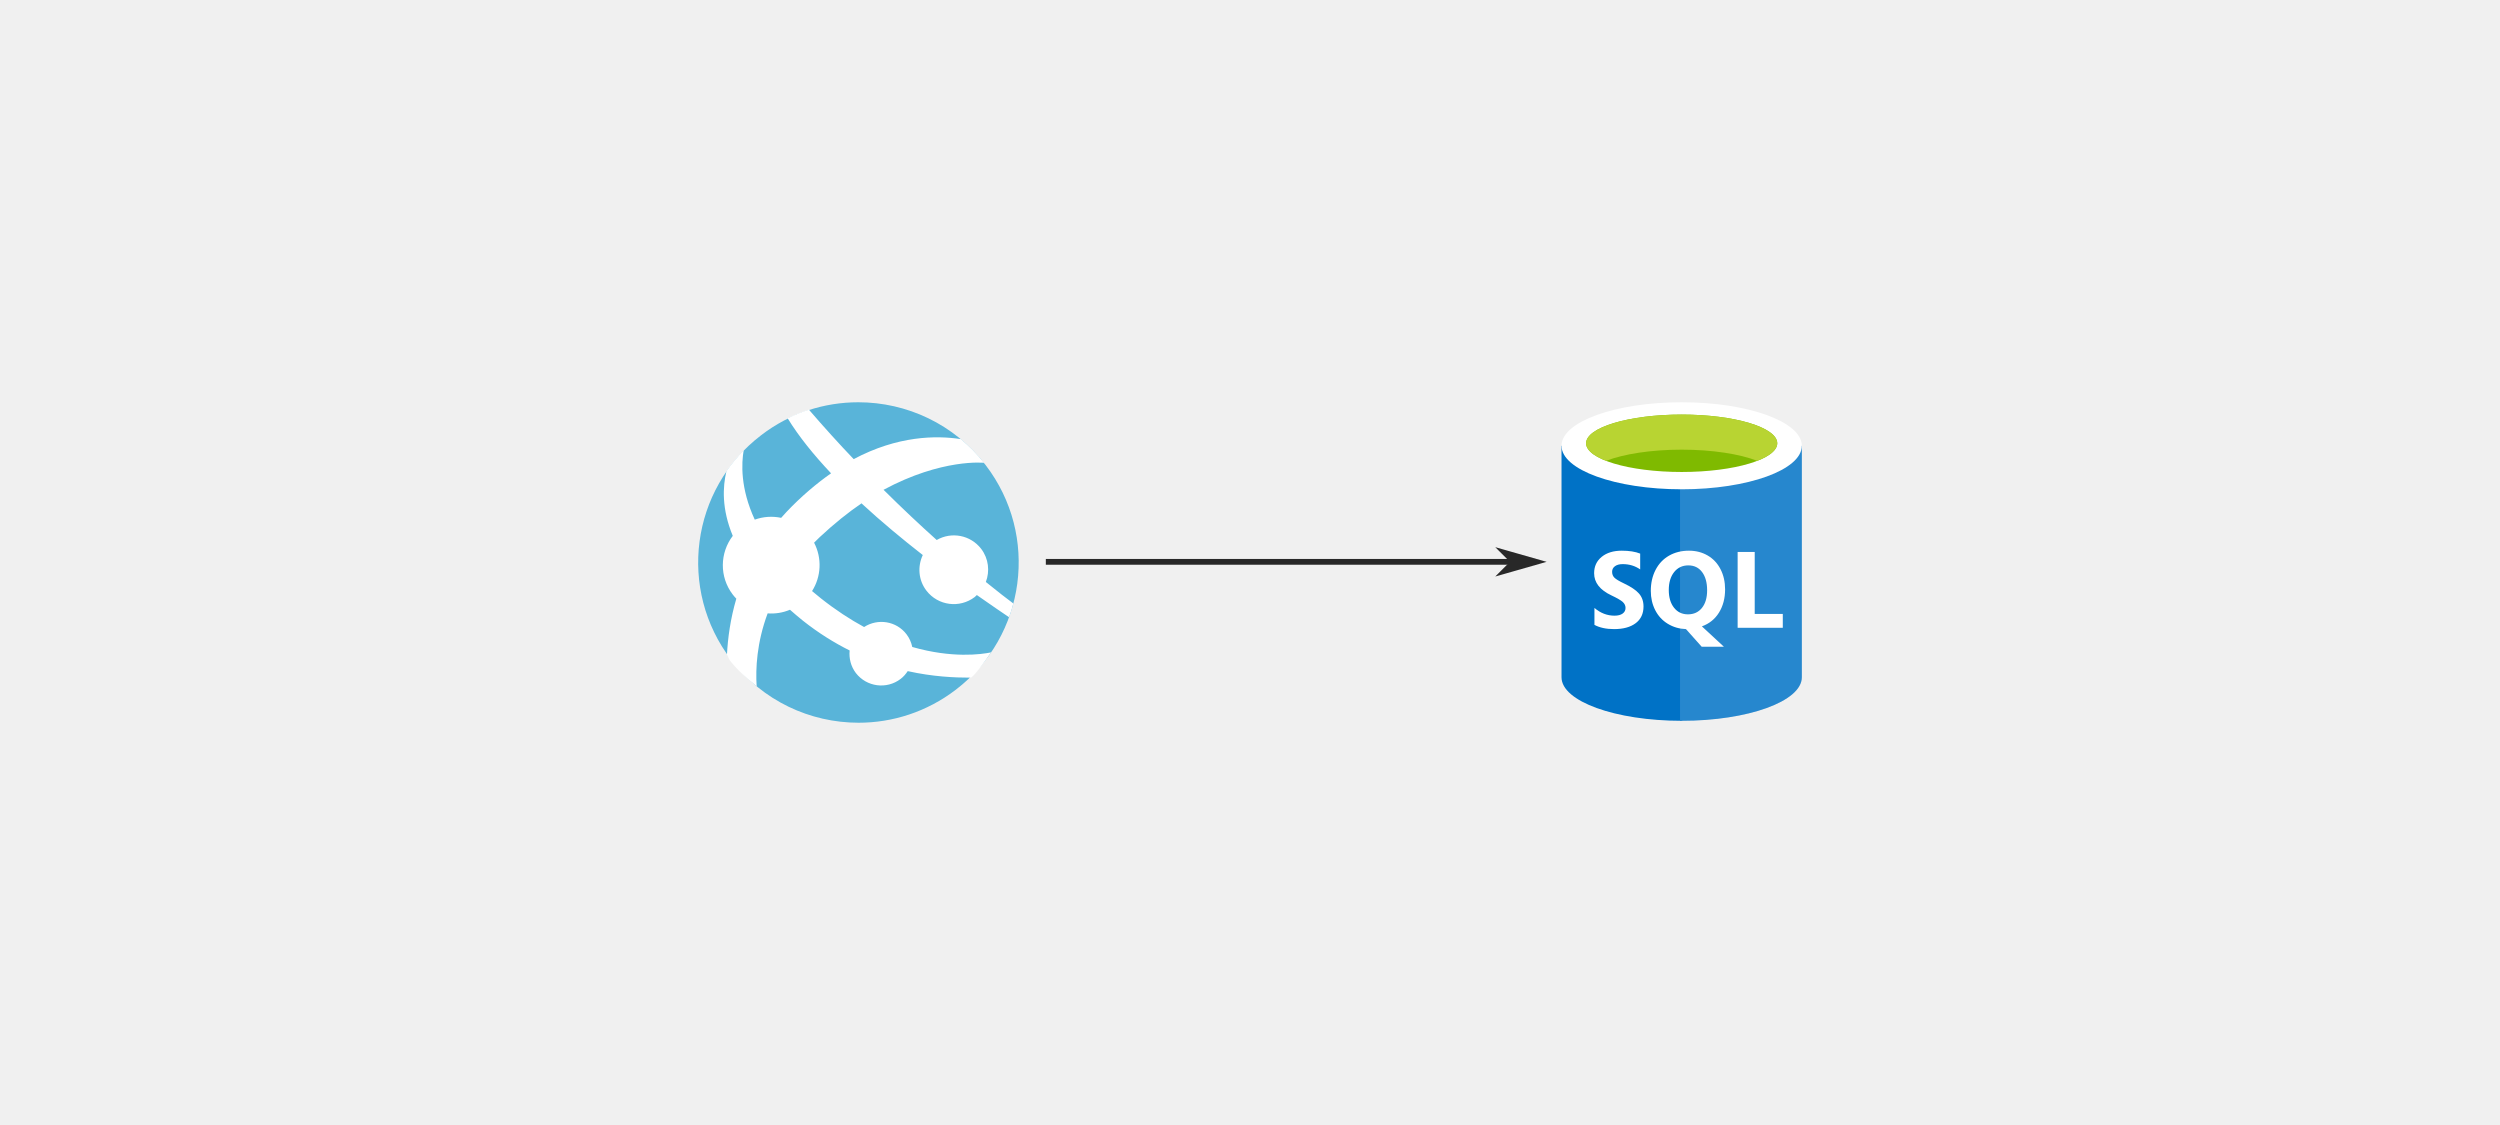
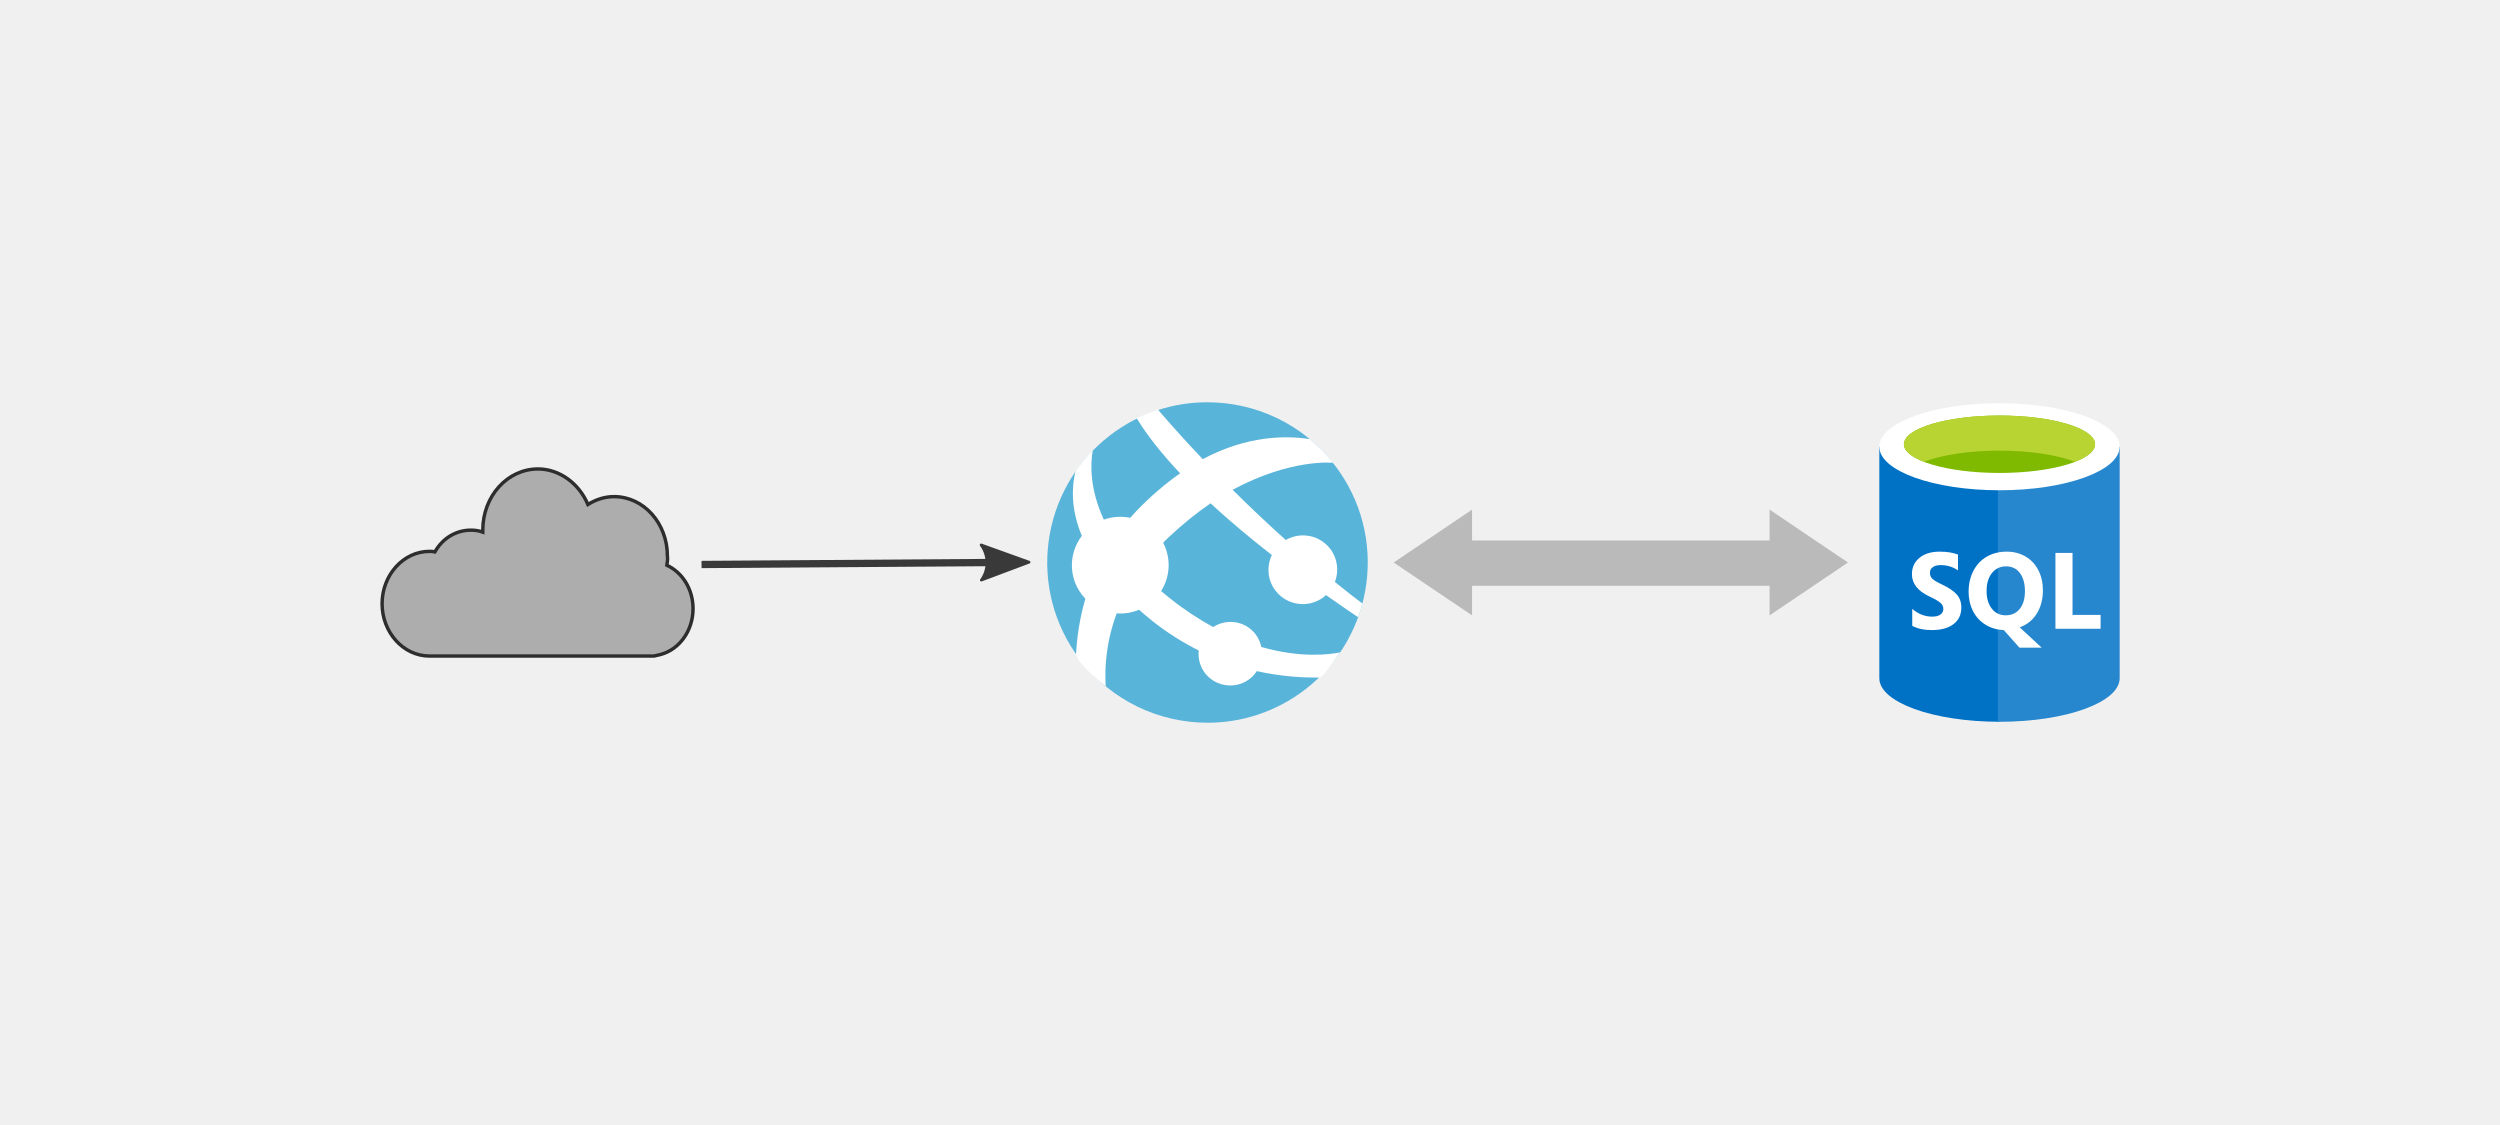
<svg xmlns="http://www.w3.org/2000/svg" width="320" height="144" viewBox="0 0 320 144" id="svg7775" version="1.1">
  <defs id="defs7777">
    <marker orient="auto" refY="0.0" refX="0.0" id="Arrow1Lend" style="overflow:visible;">
      <path id="path4190" d="M 0.0,0.0 L 5.0,-5.0 L -12.5,0.0 L 5.0,5.0 L 0.0,0.0 z " style="fill-rule:evenodd;stroke:#535353;stroke-width:1pt;stroke-opacity:1;fill:#535353;fill-opacity:1" transform="scale(0.8) rotate(180) translate(12.5,0)" />
    </marker>
    <marker orient="auto" refY="0.0" refX="0.0" id="DotM" style="overflow:visible">
      <path id="path4251" d="M -2.5,-1.0 C -2.5,1.76 -4.74,4.0 -7.5,4.0 C -10.26,4.0 -12.5,1.76 -12.5,-1.0 C -12.5,-3.76 -10.26,-6.0 -7.5,-6.0 C -4.74,-6.0 -2.5,-3.76 -2.5,-1.0 z " style="fill-rule:evenodd;stroke:#535353;stroke-width:1pt;stroke-opacity:1;fill:#535353;fill-opacity:1" transform="scale(0.4) translate(7.4, 1)" />
    </marker>
    <marker orient="auto" refY="0.0" refX="0.0" id="SquareM" style="overflow:visible">
      <path id="path4260" d="M -5.0,-5.0 L -5.0,5.0 L 5.0,5.0 L 5.0,-5.0 L -5.0,-5.0 z " style="fill-rule:evenodd;stroke:#535353;stroke-width:1pt;stroke-opacity:1;fill:#535353;fill-opacity:1" transform="scale(0.4)" />
    </marker>
    <marker orient="auto" refY="0.0" refX="0.0" id="marker8703" style="overflow:visible;">
      <path id="path8705" style="fill-rule:evenodd;stroke-width:0.625;stroke-linejoin:round;stroke:#535353;stroke-opacity:1;fill:#535353;fill-opacity:1" d="M 8.719,4.034 L -2.207,0.016 L 8.719,-4.002 C 6.973,-1.63 6.983,1.616 8.719,4.034 z " transform="scale(0.6) rotate(180) translate(0,0)" />
    </marker>
    <marker orient="auto" refY="0.0" refX="0.0" id="marker8579" style="overflow:visible;">
      <path id="path8581" style="fill-rule:evenodd;stroke-width:0.625;stroke-linejoin:round;stroke:#535353;stroke-opacity:1;fill:#535353;fill-opacity:1" d="M 8.719,4.034 L -2.207,0.016 L 8.719,-4.002 C 6.973,-1.63 6.983,1.616 8.719,4.034 z " transform="scale(0.6) rotate(180) translate(0,0)" />
    </marker>
    <marker orient="auto" refY="0.0" refX="0.0" id="marker8521" style="overflow:visible;">
      <path id="path8523" style="fill-rule:evenodd;stroke-width:0.625;stroke-linejoin:round;stroke:#535353;stroke-opacity:1;fill:#535353;fill-opacity:1" d="M 8.719,4.034 L -2.207,0.016 L 8.719,-4.002 C 6.973,-1.63 6.983,1.616 8.719,4.034 z " transform="scale(0.6) rotate(180) translate(0,0)" />
    </marker>
    <marker orient="auto" refY="0.0" refX="0.0" id="marker8475" style="overflow:visible;">
      <path id="path8477" style="fill-rule:evenodd;stroke-width:0.625;stroke-linejoin:round;stroke:#535353;stroke-opacity:1;fill:#535353;fill-opacity:1" d="M 8.719,4.034 L -2.207,0.016 L 8.719,-4.002 C 6.973,-1.63 6.983,1.616 8.719,4.034 z " transform="scale(0.6) rotate(180) translate(0,0)" />
    </marker>
    <marker orient="auto" refY="0.0" refX="0.0" id="marker8441" style="overflow:visible;">
      <path id="path8443" style="fill-rule:evenodd;stroke-width:0.625;stroke-linejoin:round;stroke:#535353;stroke-opacity:1;fill:#535353;fill-opacity:1" d="M 8.719,4.034 L -2.207,0.016 L 8.719,-4.002 C 6.973,-1.63 6.983,1.616 8.719,4.034 z " transform="scale(0.6) rotate(180) translate(0,0)" />
    </marker>
    <marker orient="auto" refY="0.0" refX="0.0" id="Arrow2Mend" style="overflow:visible;">
      <path id="path4214" style="fill-rule:evenodd;stroke-width:0.625;stroke-linejoin:round;stroke:#7e7e7e;stroke-opacity:1;fill:#7e7e7e;fill-opacity:1" d="M 8.719,4.034 L -2.207,0.016 L 8.719,-4.002 C 6.973,-1.63 6.983,1.616 8.719,4.034 z " transform="scale(0.6) rotate(180) translate(0,0)" />
    </marker>
    <marker orient="auto" refY="0" refX="0" id="marker5424" style="overflow:visible">
      <path id="path5426" d="M 0,0 5,-5 -12.5,0 5,5 0,0 Z" style="fill:#282828;fill-opacity:1;fill-rule:evenodd;stroke:#282828;stroke-width:1pt;stroke-opacity:1" transform="matrix(-0.4,0,0,-0.4,-4,0)" />
    </marker>
+     <marker orient="auto" refY="0" refX="0" id="Arrow2Mend-5" style="overflow:visible">
+       <path id="path4757" style="fill:#393939;fill-opacity:1;fill-rule:evenodd;stroke:#393939;stroke-width:0.625;stroke-linejoin:round;stroke-opacity:1" d="M 8.719,4.034 -2.207,0.016 8.719,-4.002 c -1.745,2.372 -1.735,5.617 -6e-7,8.035 z" transform="scale(-0.6,-0.6)" />
+     </marker>
  </defs>
  <g id="layer1" transform="translate(0,-908.362)">
-     <g id="g7493" transform="translate(-0.801984,7.391645)">
-       <g transform="matrix(0.8205563,0,0,0.8205563,6.24205,886.944)" id="g4941-3">
+     <g id="g5499" transform="translate(44.67949,-8.0778386e-6)">
+       <g transform="matrix(0.8205563,0,0,0.8205563,5.440066,894.3356)" id="g4941-3">
        <path style="fill:#59b4d9" d="m 142.472,124.683 c -4.53,3.464 -9.867,5.151 -15.167,5.151 -7.52,0 -14.956,-3.376 -19.87,-9.803 -8.396,-10.962 -6.324,-26.639 4.658,-35.039 4.529,-3.485 9.872,-5.148 15.165,-5.148 7.52,0 14.958,3.376 19.87,9.809 8.398,10.959 6.305,26.639 -4.656,35.03" id="path3-3" />
        <path style="fill:#ffffff" d="m 137.879,109.222 c 1.816,2.368 5.186,2.796 7.541,1.004 0.123,-0.094 0.218,-0.208 0.33,-0.309 2.409,1.697 4.082,2.817 5.025,3.459 0.279,-0.723 0.472,-1.417 0.67,-2.142 -0.996,-0.741 -2.343,-1.778 -4.29,-3.356 0.639,-1.68 0.437,-3.64 -0.73,-5.171 -1.669,-2.16 -4.626,-2.709 -6.936,-1.377 -2.546,-2.284 -5.343,-4.902 -8.293,-7.833 9.165,-4.929 15.676,-4.207 15.676,-4.207 -1.087,-1.386 -2.305,-2.6 -3.606,-3.697 -3.865,-0.597 -9.869,-0.53 -16.729,3.119 l -0.002,-0.003 -10e-4,0 c -2.286,-2.393 -4.613,-4.958 -6.983,-7.712 -1.134,0.363 -2.242,0.812 -3.312,1.347 1.749,2.862 4.102,5.749 6.754,8.565 l 0,0 c 0.005,0.006 0.011,0.011 0.017,0.017 -2.211,1.546 -4.673,3.613 -6.944,6.015 -0.29,0.309 -0.569,0.62 -0.842,0.931 -1.357,-0.284 -2.784,-0.201 -4.117,0.282 -2.264,-4.885 -2.082,-8.809 -1.724,-10.832 -0.983,1.03 -1.901,2.113 -2.692,3.267 -0.591,2.415 -0.759,5.898 0.985,10.095 -2.019,2.642 -2.114,6.389 -0.005,9.153 0.176,0.229 0.364,0.442 0.559,0.645 -0.921,3.137 -1.333,6.163 -1.46,8.761 0.237,0.322 0.237,0.582 0.472,0.896 1.199,1.538 2.705,2.834 4.16,4.008 -0.18,-2.75 0.014,-6.806 1.714,-11.372 1.173,0.089 2.366,-0.096 3.483,-0.566 0.64,0.563 1.31,1.132 2.025,1.711 2.453,1.942 4.9,3.453 7.285,4.643 -0.124,1.213 0.18,2.474 0.968,3.518 1.685,2.176 4.805,2.582 6.983,0.919 0.453,-0.347 0.811,-0.766 1.108,-1.216 3.889,0.866 7.287,1.019 9.806,1.019 0.386,0 2.177,-2.436 3.203,-3.946 -1.534,0.321 -6.083,0.946 -12.3,-0.84 -0.15,-0.698 -0.437,-1.376 -0.898,-1.98 -1.579,-2.07 -4.466,-2.518 -6.618,-1.133 -2.161,-1.172 -4.424,-2.641 -6.758,-4.49 -0.471,-0.373 -0.923,-0.745 -1.359,-1.118 1.426,-2.247 1.578,-5.127 0.318,-7.55 0.286,-0.286 0.567,-0.573 0.871,-0.857 2.311,-2.159 4.485,-3.887 6.519,-5.274 -0.082,-0.076 -0.156,-0.156 -0.236,-0.233 0.081,0.075 0.157,0.152 0.239,0.227 -10e-4,0 -10e-4,0.001 -0.002,0.001 3.121,2.886 6.43,5.621 9.564,8.065 -0.829,1.758 -0.699,3.899 0.562,5.547 z" id="path5-4" />
      </g>
-       <g transform="matrix(0.8205563,0,0,0.8205563,12.67564,766.3552)" id="g3366-3">
+       <g transform="matrix(0.8205563,0,0,0.8205563,7.87366,773.8707)" id="g3366-3">
        <path style="fill:#0072c6" d="m 229.114,233.592 0,36.111 c 0,3.749 8.392,6.789 18.743,6.789 l 0,-42.9 c 0,0 -18.743,0 -18.743,0 z" id="path3-5-6" />
        <path style="fill:#0072c6" d="m 247.6,276.491 0.257,0 c 10.351,0 18.743,-3.038 18.743,-6.788 l 0,-36.111 -19,0 0,42.899 z" id="path5-3-4" />
        <path style="opacity:0.15;fill:#ffffff" d="m 247.6,276.491 0.257,0 c 10.351,0 18.743,-3.038 18.743,-6.788 l 0,-36.111 -19,0 0,42.899 z" id="path7-0" />
        <path style="fill:#ffffff" d="m 266.6,233.592 c 0,3.749 -8.392,6.788 -18.743,6.788 -10.351,0 -18.743,-3.039 -18.743,-6.788 0,-3.749 8.392,-6.788 18.743,-6.788 10.351,0 18.743,3.039 18.743,6.788" id="path9-9" />
        <path style="fill:#7fba00" d="m 262.768,233.201 c 0,2.475 -6.676,4.479 -14.911,4.479 -8.235,0 -14.912,-2.004 -14.912,-4.479 0,-2.474 6.677,-4.479 14.912,-4.479 8.235,0 14.911,2.005 14.911,4.479" id="path11-5" />
        <path style="fill:#b8d432" d="m 259.644,235.938 c 1.952,-0.757 3.125,-1.705 3.125,-2.735 0,-2.475 -6.676,-4.48 -14.912,-4.48 -8.235,0 -14.911,2.005 -14.911,4.48 0,1.03 1.173,1.978 3.125,2.735 2.726,-1.058 6.986,-1.741 11.786,-1.741 4.801,0 9.059,0.683 11.787,1.741" id="path13-5" />
        <path style="fill:#ffffff" d="m 241.904,258.658 c 0,1.122 -0.407,1.991 -1.221,2.607 -0.814,0.616 -1.938,0.924 -3.373,0.924 -1.221,0 -2.241,-0.22 -3.061,-0.66 l 0,-2.64 c 0.946,0.803 1.988,1.205 3.126,1.205 0.55,0 0.975,-0.11 1.275,-0.33 0.3,-0.22 0.45,-0.511 0.45,-0.875 0,-0.357 -0.144,-0.668 -0.433,-0.932 -0.289,-0.264 -0.876,-0.605 -1.761,-1.023 -1.804,-0.846 -2.706,-2.002 -2.706,-3.464 0,-1.061 0.393,-1.912 1.18,-2.553 0.786,-0.64 1.831,-0.961 3.134,-0.961 1.155,0 2.111,0.152 2.871,0.454 l 0,2.466 c -0.797,-0.55 -1.705,-0.825 -2.722,-0.825 -0.511,0 -0.915,0.108 -1.212,0.325 -0.297,0.218 -0.445,0.508 -0.445,0.87 0,0.374 0.119,0.681 0.359,0.92 0.239,0.239 0.73,0.535 1.472,0.887 1.106,0.523 1.893,1.053 2.364,1.592 0.468,0.54 0.703,1.211 0.703,2.013 z" id="path15-8" />
        <path style="fill:#ffffff" d="m 254.631,255.986 c 0,1.391 -0.317,2.599 -0.949,3.621 -0.633,1.023 -1.523,1.74 -2.672,2.153 l 3.431,3.176 -3.464,0 -2.45,-2.747 c -1.05,-0.038 -1.998,-0.316 -2.842,-0.833 -0.844,-0.516 -1.496,-1.225 -1.955,-2.124 -0.459,-0.899 -0.689,-1.902 -0.689,-3.007 0,-1.226 0.249,-2.319 0.746,-3.279 0.498,-0.96 1.197,-1.698 2.099,-2.215 0.902,-0.516 1.935,-0.775 3.102,-0.775 1.088,0 2.063,0.25 2.924,0.751 0.86,0.5 1.528,1.212 2.004,2.136 0.477,0.924 0.715,1.972 0.715,3.143 z m -2.804,0.149 c 0,-1.199 -0.261,-2.146 -0.784,-2.842 -0.523,-0.696 -1.237,-1.044 -2.145,-1.044 -0.924,0 -1.663,0.349 -2.219,1.047 -0.555,0.699 -0.833,1.628 -0.833,2.788 0,1.155 0.272,2.077 0.816,2.767 0.545,0.69 1.267,1.035 2.169,1.035 0.919,0 1.647,-0.334 2.186,-1.002 0.54,-0.667 0.81,-1.584 0.81,-2.749 z" id="path17-2" />
-         <polygon transform="translate(223.3571,226.3039)" style="fill:#ffffff" points="40.273,35.679 33.229,35.679 33.229,23.851 35.893,23.851 35.893,33.518 40.273,33.518 " id="polygon19-6" />
+         <polygon transform="translate(223.3571,226.3039)" style="fill:#ffffff" points="35.893,33.518 40.273,33.518 40.273,35.679 33.229,35.679 33.229,23.851 35.893,23.851 " id="polygon19-6" />
      </g>
-       <path style="fill:none;fill-rule:evenodd;stroke:#282828;stroke-width:0.74;stroke-linecap:butt;stroke-linejoin:miter;stroke-miterlimit:4;stroke-dasharray:none;stroke-dashoffset:0;stroke-opacity:1;marker-end:url(#marker5424)" d="m 134.668,972.886 62.645,0" id="path5422" />
+       <g style="fill:#adadad;fill-opacity:1;stroke:#2d2d2d;stroke-width:5.989;stroke-miterlimit:3;stroke-dasharray:none;stroke-opacity:1" id="Internet_2" transform="matrix(0.07361186,0,0,0.07361186,-5.033003,957.8478)">
+         <g style="fill:#adadad;fill-opacity:1;stroke:#2d2d2d;stroke-width:5.989;stroke-miterlimit:3;stroke-dasharray:none;stroke-opacity:1" id="XMLID_1_">
+           <g style="fill:#adadad;fill-opacity:1;stroke:#2d2d2d;stroke-width:5.989;stroke-miterlimit:3;stroke-dasharray:none;stroke-opacity:1" id="g12">
+             <path id="path14" d="m 621,310.6 c 27.5,12.9 45.5,42.1 45.5,75.5 0,38.6 -24,71.2 -56.7,79.8 l -11.2,2.6 -390.4,0 c -45.5,0 -82.4,-41.2 -82.4,-91 0,-49.8 36.9,-91 82.4,-91 3.4,0 6,0 9.4,0.9 13.7,-24 36.9,-37.8 62.7,-37.8 6.9,0 13.7,0.9 20.6,3.4 0,-0.9 0,-2.6 0,-3.4 0,-59.2 42.9,-106.4 96.1,-106.4 36.9,0 71.2,24.9 86.7,61.8 13.7,-8.6 29.2,-13.7 45.5,-13.7 51.5,0 92.7,46.4 92.7,103 0.8,5.2 0,10.3 -0.9,16.3 z" style="fill:#adadad;fill-opacity:1;stroke:#2d2d2d;stroke-width:5.989;stroke-miterlimit:3;stroke-dasharray:none;stroke-opacity:1" />
+           </g>
+           <g style="fill:#adadad;fill-opacity:1;stroke:#2d2d2d;stroke-width:5.989;stroke-miterlimit:3;stroke-dasharray:none;stroke-opacity:1" id="g16" />
+         </g>
+       </g>
+       <path id="path6849" d="m 45.118,980.617 40.687,-0.279" style="fill:#393939;fill-opacity:1;fill-rule:evenodd;stroke:#393939;stroke-width:0.934px;stroke-linecap:butt;stroke-linejoin:miter;stroke-opacity:1;marker-end:url(#Arrow2Mend-5)" />
+       <path id="path6002" d="m 143.746,973.592 -10.035,6.771 10.035,6.769 0,-3.787 9.285,0 19.509,0 9.285,0 0,3.787 10.035,-6.769 -10.035,-6.771 0,3.952 -9.285,0 -19.509,0 -9.285,0 0,-3.952 z" style="fill:#bababa;fill-opacity:1" />
    </g>
  </g>
</svg>
